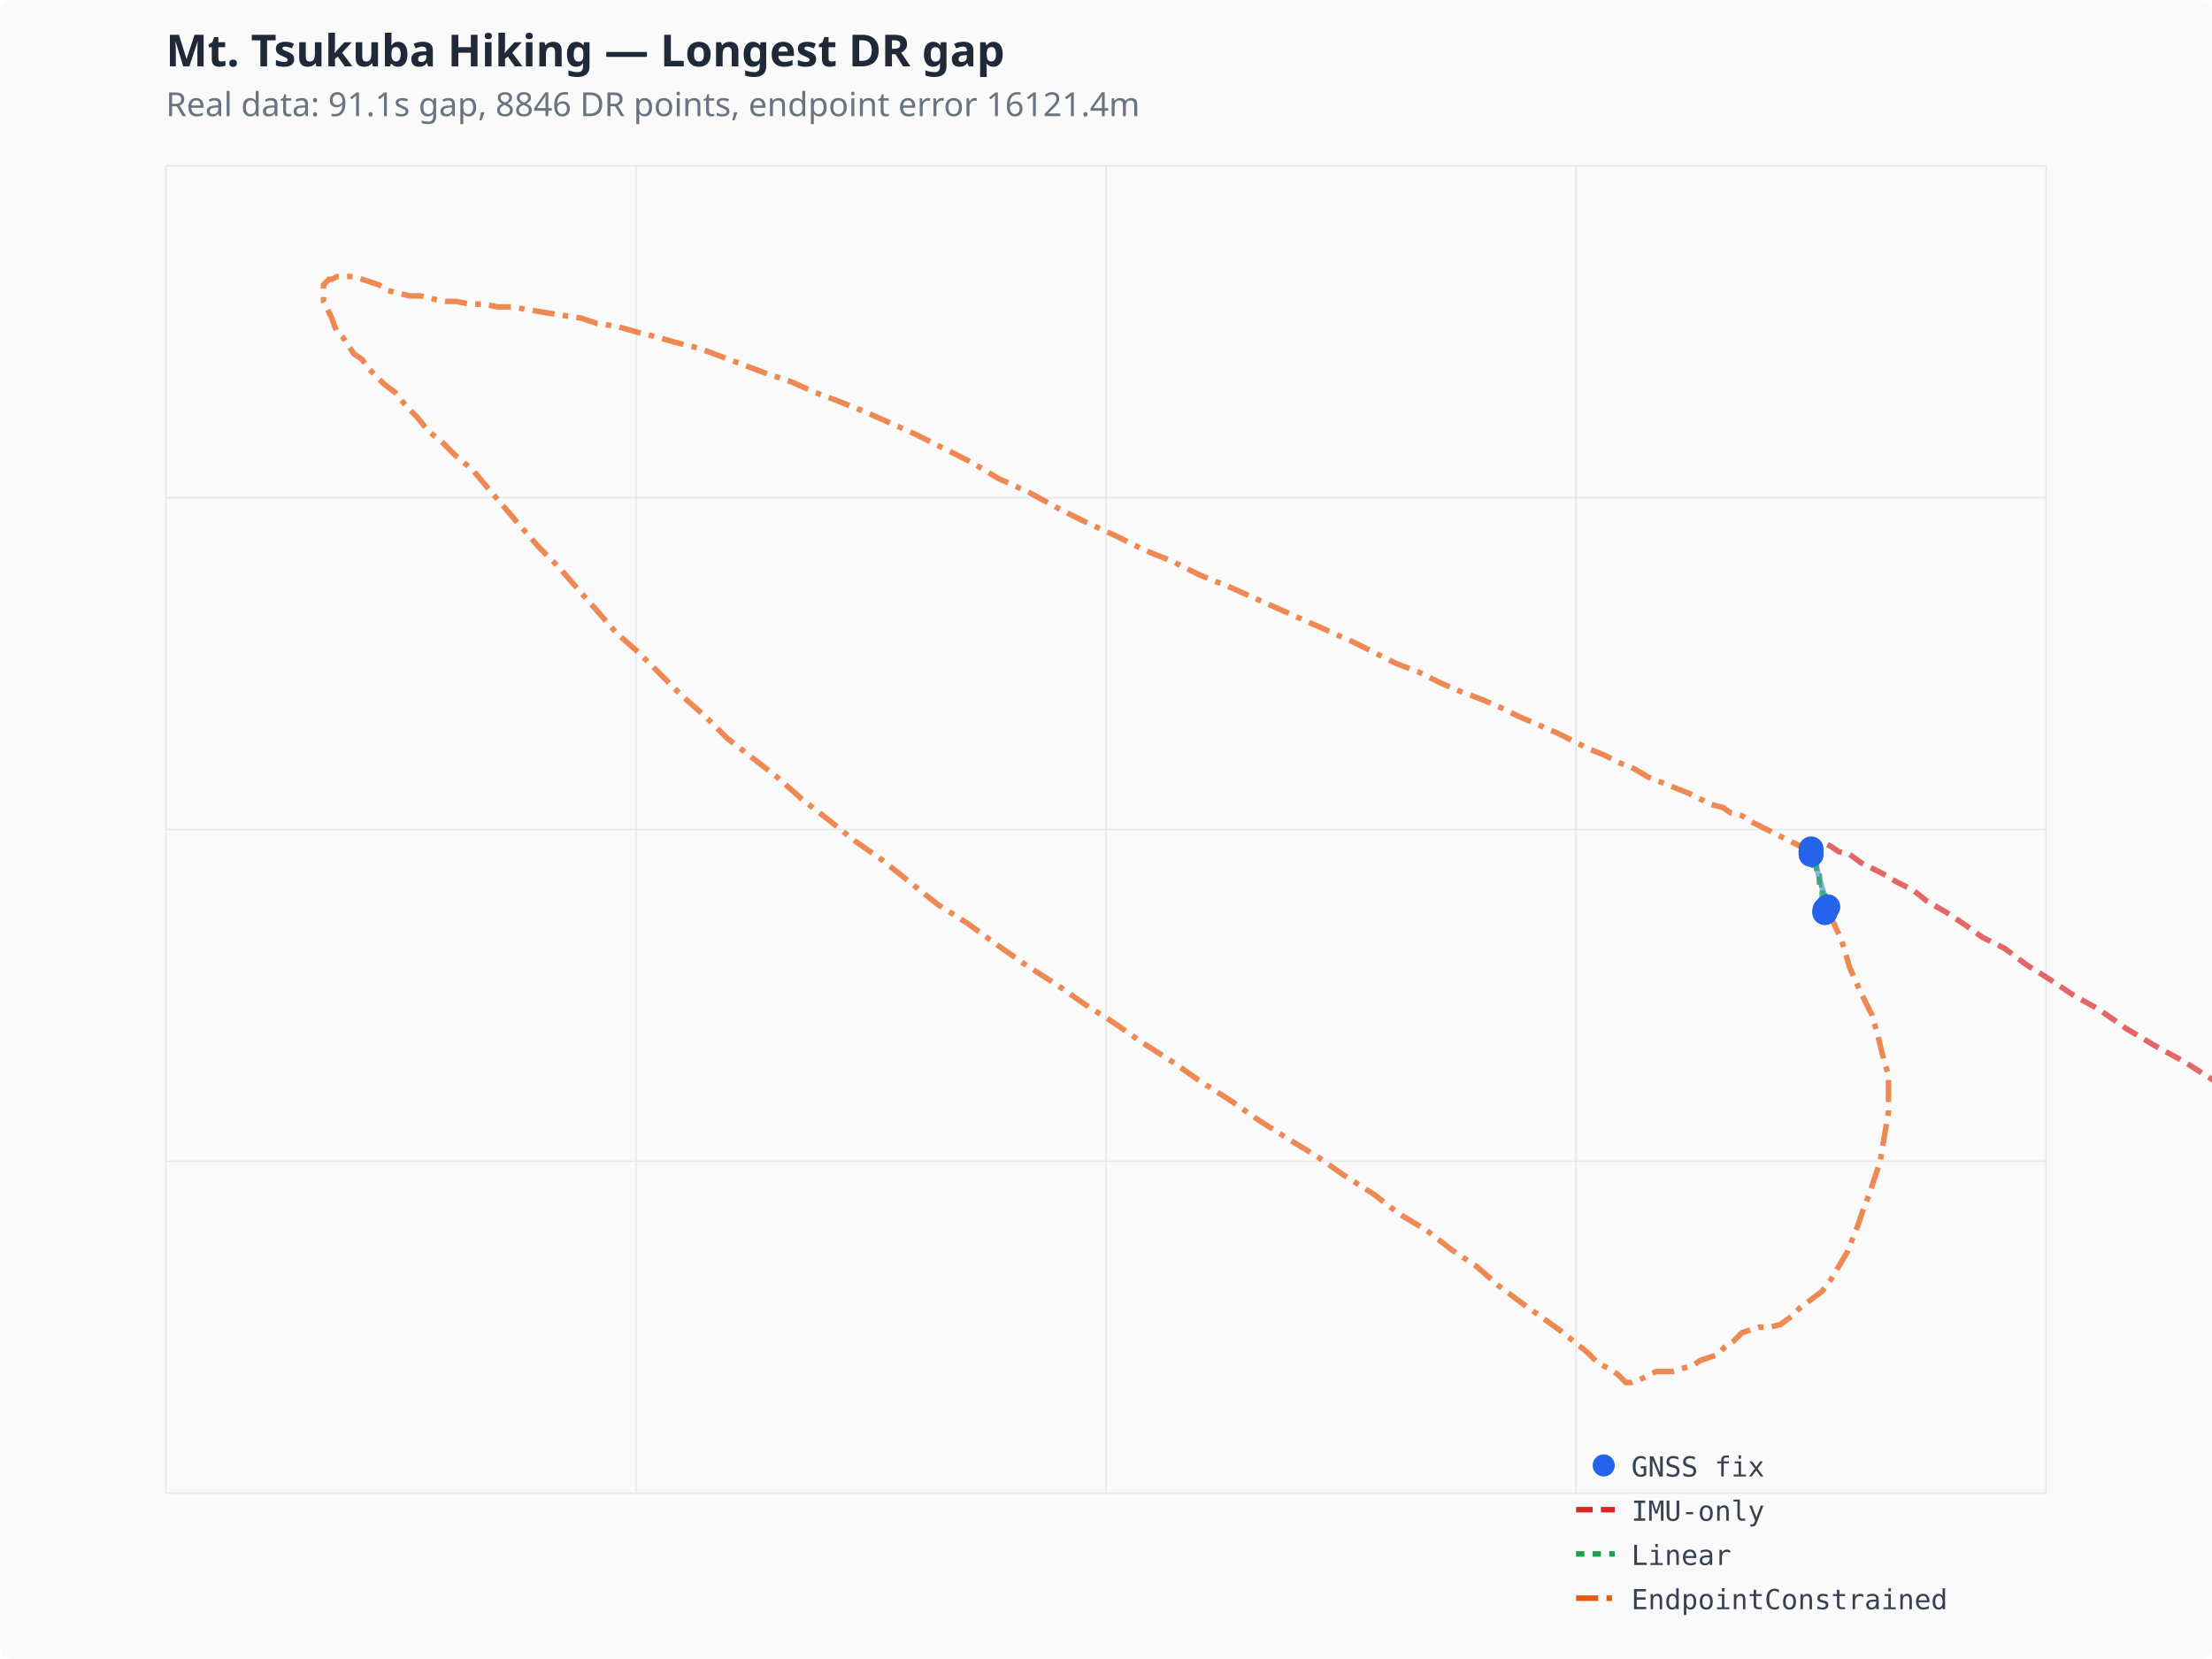
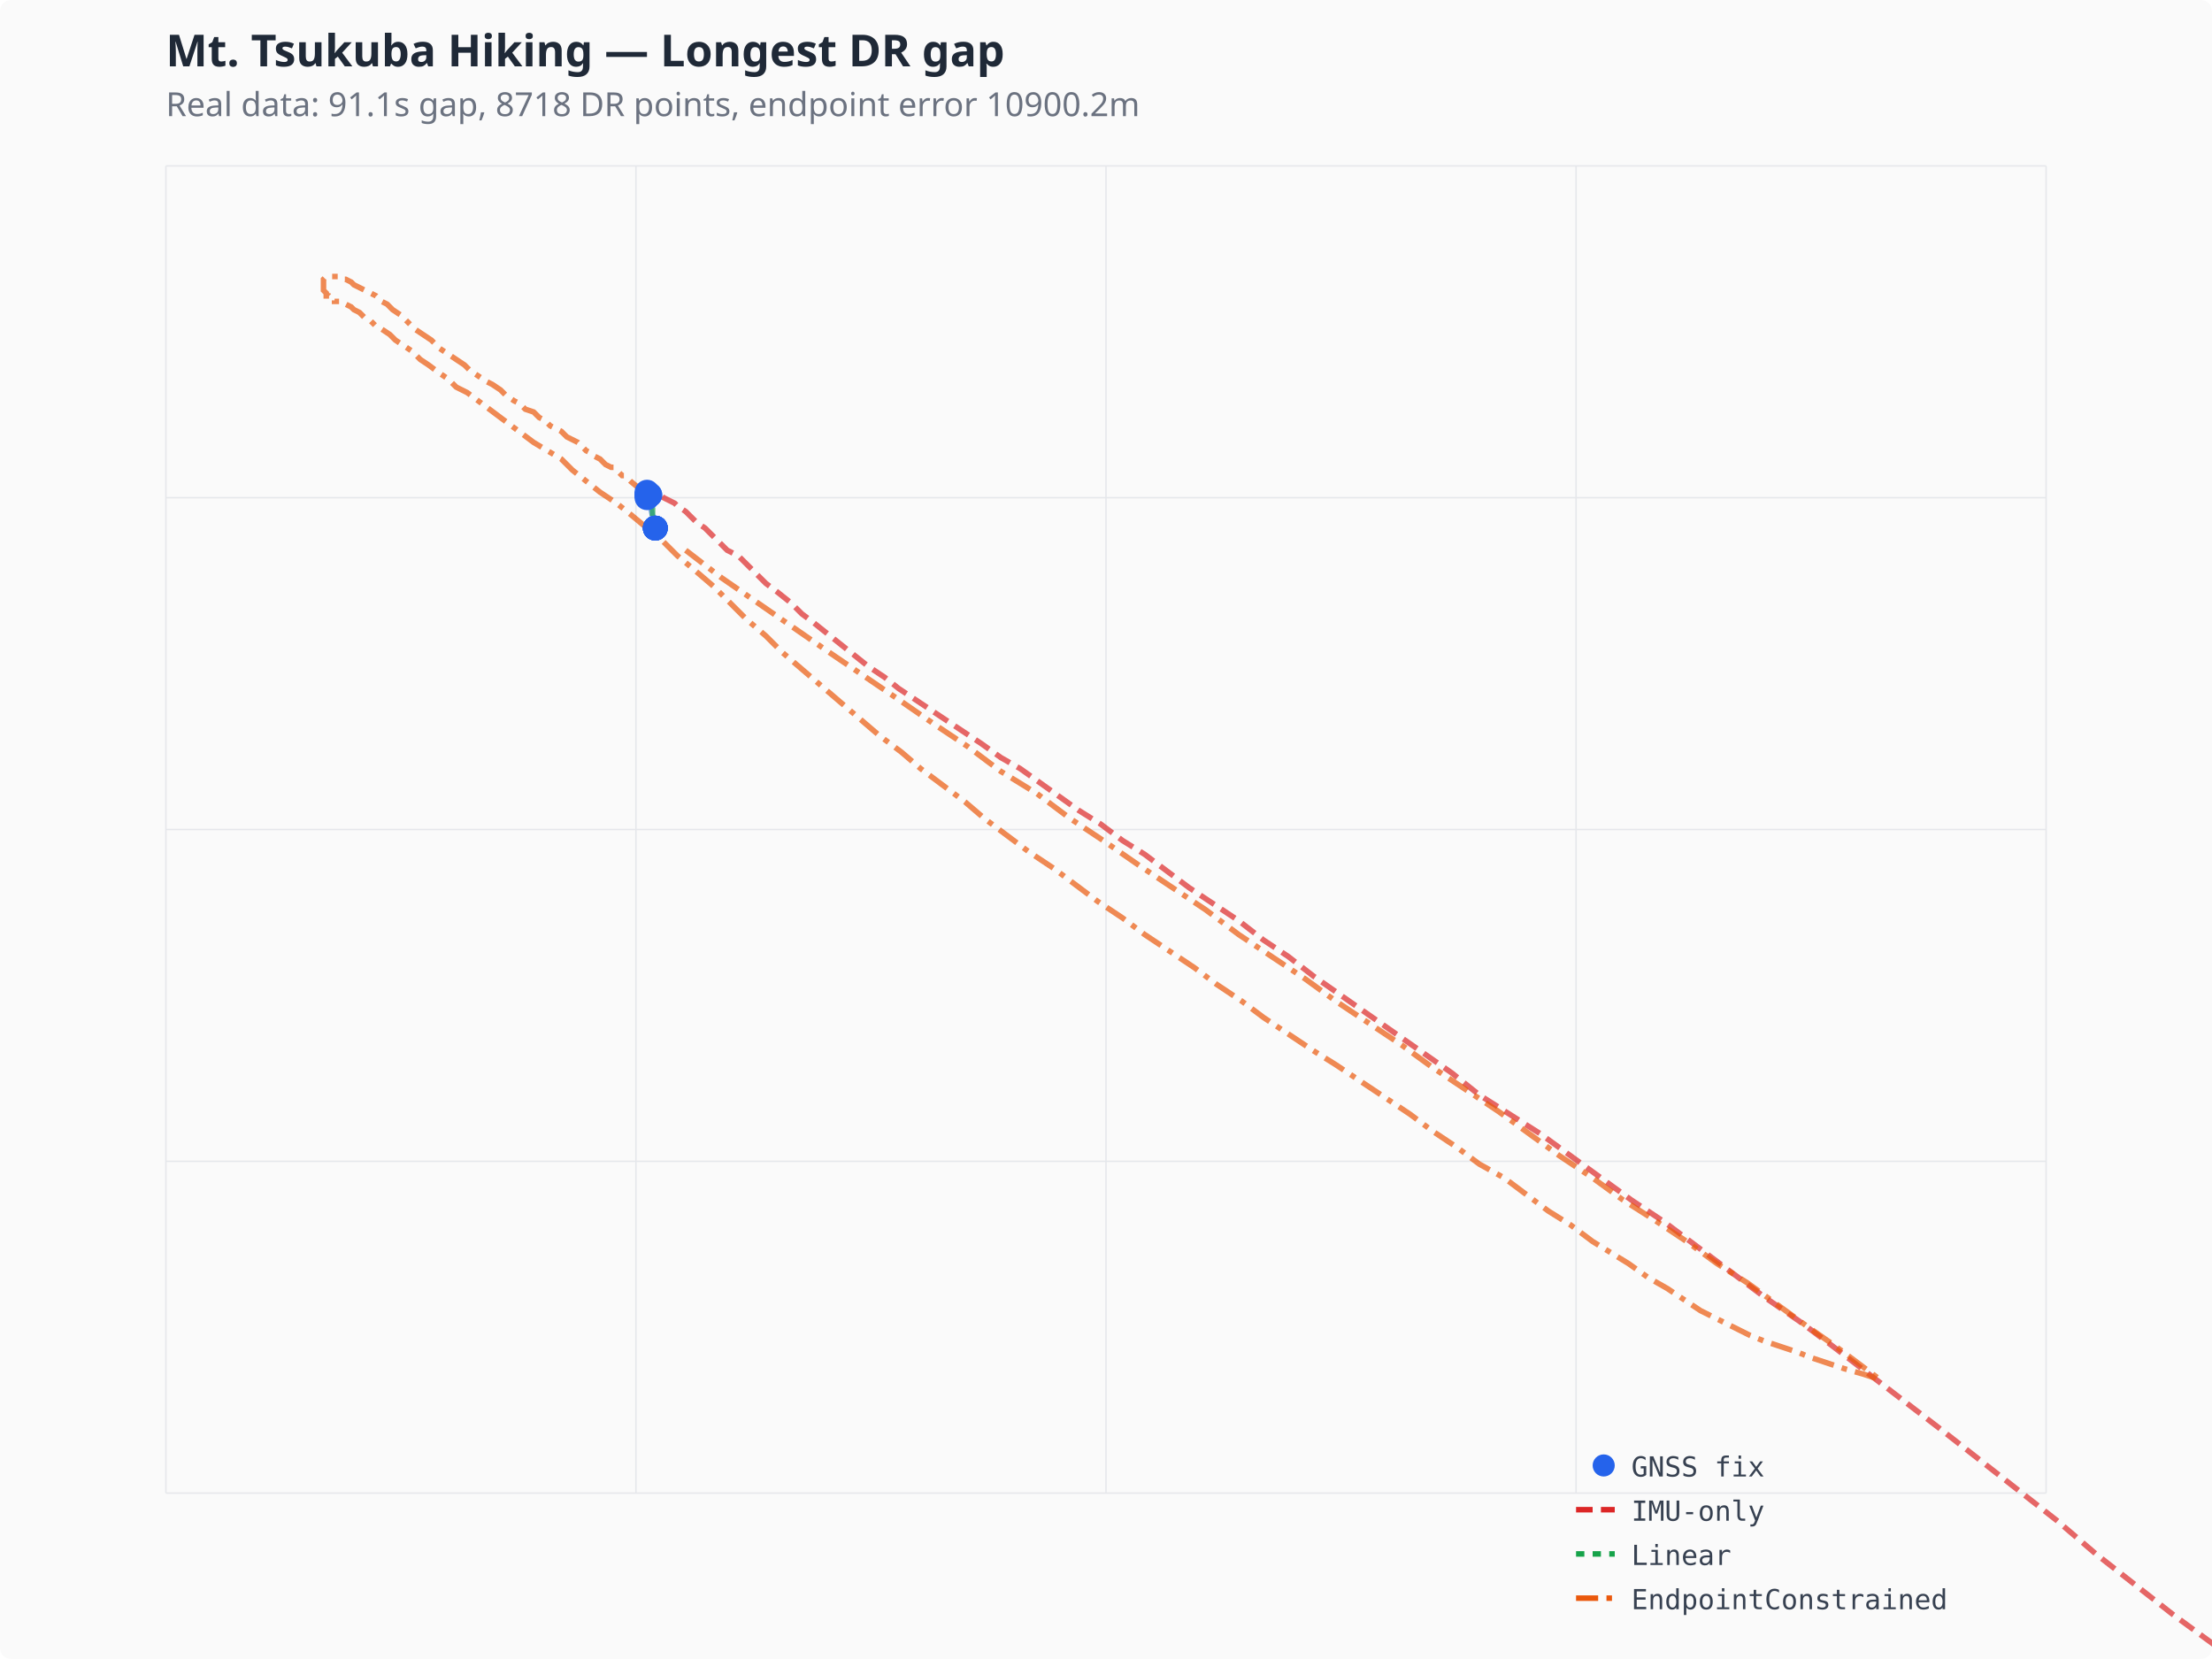
<svg xmlns="http://www.w3.org/2000/svg" viewBox="0 0 800 600" width="800" height="600">
  <style>
  .title { font: bold 16px sans-serif; fill: #1f2937; }
  .desc { font: 12px sans-serif; fill: #6b7280; }
  .label { font: 10px monospace; fill: #374151; }
  .grid { stroke: #e5e7eb; stroke-width: 0.5; }
</style>
  <rect width="800" height="600" fill="#fafafa" rx="4" />
  <text x="60" y="24" class="title">Mt. Tsukuba Hiking — Longest DR gap</text>
-   <text x="60" y="42" class="desc">Real data: 91.1s gap, 8846 DR points, endpoint error 16121.4m</text>
+   <text x="60" y="42" class="desc">Real data: 91.1s gap, 8718 DR points, endpoint error 10900.2m</text>
  <line x1="60" y1="60.0" x2="740.0" y2="60.0" class="grid" />
  <line x1="60.0" y1="60" x2="60.0" y2="540.0" class="grid" />
  <line x1="60" y1="180.0" x2="740.0" y2="180.0" class="grid" />
  <line x1="230.0" y1="60" x2="230.0" y2="540.0" class="grid" />
  <line x1="60" y1="300.0" x2="740.0" y2="300.0" class="grid" />
  <line x1="400.0" y1="60" x2="400.0" y2="540.0" class="grid" />
  <line x1="60" y1="420.0" x2="740.0" y2="420.0" class="grid" />
  <line x1="570.0" y1="60" x2="570.0" y2="540.0" class="grid" />
  <line x1="60" y1="540.0" x2="740.0" y2="540.0" class="grid" />
  <line x1="740.0" y1="60" x2="740.0" y2="540.0" class="grid" />
-   <path d="M655,309 L655,309 L655,308 L655,308 L655,308 L655,307 L661,328 L661,328 L660,329 L660,330 L660,330 L660,330 " fill="none" stroke="#2563eb" stroke-width="2" opacity="0.5" />
-   <path d="M655,308 L655,307 L655,307 L655,307 L655,307 L655,307 L655,307 L655,307 L655,307 L655,307 L655,307 L655,307 L655,307 L655,307 L655,307 L655,307 L655,307 L655,307 L655,307 L655,307 L655,307 L655,307 L655,307 L655,307 L655,307 L655,307 L655,307 L655,307 L655,307 L655,307 L655,307 L655,307 L655,307 L655,307 L655,307 L655,307 L655,306 L655,306 L655,305 L655,305 L656,305 L658,305 L660,305 L662,306 L665,308 L669,309 L673,312 L677,314 L681,316 L686,319 L692,322 L697,326 L704,330 L710,334 L717,339 L725,343 L733,349 L741,354 L750,360 L759,365 L769,372 L779,378 L790,384 L801,391 L813,398 L825,406 L837,413 L850,420 L863,427 L876,434 L890,441 L905,448 L919,455 L935,462 L950,469 L967,477 L983,485 L1001,494 L1018,503 L1036,513 L1055,522 L1074,532 L1094,542 L1114,553 L1135,563 L1156,574 L1178,585 L1200,597 L1222,609 L1245,621 L1269,633 L1293,646 L1317,658 L1341,671 L1367,684 L1392,697 L1418,710 L1445,724 L1472,738 L1500,752 L1528,767 L1556,782 L1585,798 L1615,814 L1645,830 L1676,847 L1707,864 L1739,882 L1771,901 L1804,920 L1837,940 L1871,960 L1905,980 L1939,1000 L1974,1020 L2010,1040 L2045,1060 L2081,1080 L2118,1100 L2155,1120 L2193,1140 L2230,1160 L2269,1181 L2308,1202 L2347,1223 L2387,1244 L2427,1265 L2468,1286 L2509,1307 L2550,1328 L2591,1348 L2633,1369 L2674,1390 L2716,1412 L2758,1433 L2800,1454 L2843,1475 L2886,1497 L2929,1518 L2972,1540 L3015,1561 L3058,1583 L3101,1604 L3144,1626 L3187,1648 L3230,1670 L3273,1691 L3315,1713 L3357,1734 L3398,1754 L3438,1774 L3479,1794 L3518,1813 L3558,1832 L3596,1850 L3634,1868 L3672,1885 L3711,1902 L3749,1917 L3787,1934 L3826,1950 L3866,1966 L3906,1982 L3946,1998 L3987,2015 L4029,2032 L4071,2048 L4113,2064 L4155,2080 L4197,2096 L4239,2112 L4282,2127 L4324,2142 L4368,2159 L4411,2176 L4455,2194 L4500,2211 L4544,2227 L4589,2242 L4634,2258 L4679,2273 L4724,2288 L4769,2302 L4814,2316 L4859,2330 L4904,2343 L4948,2357 L4993,2371 L5039,2385 L5084,2399 L5129,2412 L5174,2426 L5218,2439 L5263,2453 L5307,2467 L5350,2480 L5393,2492 L5436,2505 L5478,2517 L5519,2529 L5561,2539 L5603,2549 " fill="none" stroke="#dc2626" stroke-width="2" opacity="0.7" stroke-dasharray="6,3" />
-   <path d="M655,308 L655,308 L655,308 L655,308 L655,308 L655,308 L655,309 L655,309 L655,309 L655,309 L655,309 L655,309 L655,309 L655,309 L655,309 L655,310 L656,310 L656,310 L656,310 L656,310 L656,310 L656,310 L656,310 L656,310 L656,310 L656,311 L656,311 L656,311 L656,311 L656,311 L656,311 L656,311 L656,311 L656,311 L656,311 L656,312 L656,312 L656,312 L656,312 L656,312 L656,312 L656,312 L656,312 L656,312 L656,312 L656,313 L656,313 L656,313 L656,313 L656,313 L656,313 L656,313 L657,313 L657,313 L657,313 L657,314 L657,314 L657,314 L657,314 L657,314 L657,314 L657,314 L657,314 L657,314 L657,314 L657,315 L657,315 L657,315 L657,315 L657,315 L657,315 L657,315 L657,315 L657,315 L657,315 L657,316 L657,316 L657,316 L657,316 L657,316 L657,316 L657,316 L657,316 L657,316 L657,316 L657,317 L657,317 L657,317 L658,317 L658,317 L658,317 L658,317 L658,317 L658,317 L658,317 L658,318 L658,318 L658,318 L658,318 L658,318 L658,318 L658,318 L658,318 L658,318 L658,318 L658,319 L658,319 L658,319 L658,319 L658,319 L658,319 L658,319 L658,319 L658,319 L658,319 L658,320 L658,320 L658,320 L658,320 L658,320 L658,320 L658,320 L658,320 L658,320 L659,320 L659,321 L659,321 L659,321 L659,321 L659,321 L659,321 L659,321 L659,321 L659,321 L659,321 L659,322 L659,322 L659,322 L659,322 L659,322 L659,322 L659,322 L659,322 L659,322 L659,322 L659,323 L659,323 L659,323 L659,323 L659,323 L659,323 L659,323 L659,323 L659,323 L659,323 L659,324 L659,324 L659,324 L659,324 L659,324 L660,324 L660,324 L660,324 L660,324 L660,324 L660,325 L660,325 L660,325 L660,325 L660,325 L660,325 L660,325 L660,325 L660,325 L660,325 L660,326 L660,326 L660,326 L660,326 L660,326 L660,326 L660,326 L660,326 L660,326 L660,326 L660,327 L660,327 L660,327 L660,327 L660,327 L660,327 L660,327 L660,327 L660,327 L660,327 L660,328 L661,328 L661,328 L661,328 L661,328 L661,328 L661,328 " fill="none" stroke="#16a34a" stroke-width="2" opacity="0.7" stroke-dasharray="3,3" />
-   <path d="M655,308 L633,297 L630,295 L626,294 L623,292 L619,291 L615,289 L611,287 L606,285 L601,283 L596,281 L591,278 L586,276 L580,273 L575,271 L569,268 L563,265 L556,262 L549,259 L543,256 L536,253 L528,250 L521,247 L513,243 L505,240 L497,236 L489,232 L480,228 L471,224 L462,220 L453,216 L444,212 L434,208 L424,203 L414,199 L404,194 L393,189 L383,184 L372,178 L361,173 L351,167 L341,162 L331,157 L322,153 L313,149 L303,145 L295,142 L286,138 L277,135 L269,132 L261,129 L253,126 L245,124 L238,122 L230,120 L223,118 L216,117 L210,115 L203,114 L197,113 L191,112 L185,111 L180,111 L175,110 L170,110 L165,109 L161,109 L156,108 L152,107 L148,107 L144,106 L140,105 L137,103 L134,102 L131,101 L128,100 L126,100 L124,100 L122,100 L120,101 L119,101 L118,102 L117,103 L117,105 L117,106 L117,107 L117,109 L118,111 L119,113 L120,115 L121,118 L122,120 L124,122 L126,125 L128,128 L131,130 L133,133 L136,136 L139,139 L143,142 L147,147 L151,151 L155,156 L160,160 L165,165 L171,170 L176,176 L182,183 L188,190 L195,198 L202,205 L209,213 L216,221 L223,229 L231,236 L239,244 L247,252 L255,259 L263,267 L272,274 L281,281 L290,289 L299,296 L309,304 L319,311 L329,319 L339,327 L350,334 L361,342 L371,349 L382,356 L392,363 L403,370 L413,377 L424,384 L434,391 L445,398 L455,405 L466,412 L476,418 L486,425 L497,432 L506,439 L516,445 L525,452 L534,458 L542,465 L550,471 L557,476 L564,481 L569,485 L574,489 L578,493 L582,495 L585,497 L587,499 L588,500 L590,500 L592,499 L593,499 L595,498 L597,497 L599,496 L602,496 L605,496 L608,495 L612,494 L615,492 L618,491 L621,490 L624,487 L627,485 L630,482 L633,481 L636,480 L640,480 L644,479 L648,476 L651,473 L655,470 L659,467 L662,463 L665,458 L668,453 L670,448 L672,443 L674,437 L676,432 L678,426 L680,420 L681,414 L682,408 L683,402 L683,396 L683,389 L681,382 L679,374 L677,367 L673,359 L669,350 L666,340 L661,329 " fill="none" stroke="#ea580c" stroke-width="2" opacity="0.7" stroke-dasharray="8,3,2,3" />
-   <circle cx="655" cy="309" r="4" fill="#2563eb" stroke="#2563eb" />
-   <circle cx="655" cy="309" r="4" fill="#2563eb" stroke="#2563eb" />
-   <circle cx="655" cy="308" r="4" fill="#2563eb" stroke="#2563eb" />
-   <circle cx="655" cy="308" r="4" fill="#2563eb" stroke="#2563eb" />
-   <circle cx="655" cy="308" r="4" fill="#2563eb" stroke="#2563eb" />
-   <circle cx="655" cy="307" r="4" fill="#2563eb" stroke="#2563eb" />
-   <circle cx="661" cy="328" r="4" fill="#2563eb" stroke="#2563eb" />
-   <circle cx="661" cy="328" r="4" fill="#2563eb" stroke="#2563eb" />
-   <circle cx="660" cy="329" r="4" fill="#2563eb" stroke="#2563eb" />
-   <circle cx="660" cy="330" r="4" fill="#2563eb" stroke="#2563eb" />
-   <circle cx="660" cy="330" r="4" fill="#2563eb" stroke="#2563eb" />
-   <circle cx="660" cy="330" r="4" fill="#2563eb" stroke="#2563eb" />
+   <path d="M234,180 L234,179 L235,179 L235,179 L234,179 L234,178 L237,191 L237,191 L237,191 L237,191 L237,191 L237,191 " fill="none" stroke="#2563eb" stroke-width="2" opacity="0.5" />
+   <path d="M235,179 L234,178 L234,178 L234,178 L234,178 L234,178 L234,178 L234,178 L234,178 L234,178 L234,178 L234,178 L234,178 L234,178 L234,178 L234,178 L234,178 L234,178 L234,178 L234,178 L234,178 L234,178 L234,178 L234,178 L234,178 L234,178 L234,178 L234,178 L234,178 L234,178 L234,178 L234,178 L234,178 L234,178 L234,178 L234,178 L234,178 L234,178 L234,178 L234,177 L235,177 L235,177 L236,177 L237,177 L238,178 L239,179 L240,180 L242,181 L244,182 L245,183 L248,185 L250,187 L252,189 L255,191 L257,193 L260,196 L263,199 L267,201 L270,204 L274,208 L277,211 L281,214 L286,218 L290,222 L294,225 L299,229 L304,233 L309,237 L314,241 L320,245 L325,249 L331,253 L337,257 L343,261 L349,265 L355,269 L362,274 L369,278 L376,283 L383,288 L390,293 L398,298 L406,304 L414,309 L422,315 L430,321 L439,327 L448,333 L457,340 L466,346 L475,353 L485,360 L495,367 L505,374 L515,381 L525,388 L535,396 L546,403 L557,410 L568,418 L579,426 L590,434 L602,442 L614,451 L626,460 L638,469 L651,478 L663,487 L676,497 L689,507 L702,517 L716,528 L730,539 L744,550 L758,562 L772,573 L786,584 L801,595 L816,607 L830,618 L846,629 L861,641 L876,652 L892,664 L908,675 L924,687 L940,699 L956,711 L973,723 L989,734 L1006,746 L1023,758 L1041,770 L1058,782 L1075,794 L1092,806 L1110,818 L1127,830 L1145,842 L1162,854 L1180,866 L1198,878 L1216,890 L1234,902 L1252,915 L1270,927 L1288,939 L1305,951 L1323,964 L1341,976 L1359,988 L1376,1000 L1406,1021 L1423,1032 L1440,1044 L1456,1054 L1473,1065 L1489,1075 L1504,1085 L1520,1095 L1536,1104 L1552,1113 L1568,1123 L1584,1132 L1601,1141 L1618,1150 L1634,1159 L1651,1169 L1660,1174 L1660,1174 L1660,1174 L1660,1174 L1660,1174 L1660,1174 L1660,1174 L1660,1174 L1660,1174 L1660,1174 L1660,1174 L1660,1174 L1660,1174 L1660,1174 L1660,1174 L1660,1174 L1660,1174 L1660,1174 L1660,1174 L1660,1174 L1660,1174 L1660,1174 L1660,1174 L1660,1174 L1660,1174 L1660,1174 L1660,1174 L1660,1174 L1660,1174 L1660,1174 L1660,1174 L1660,1174 L1659,1174 L1659,1173 L1659,1172 " fill="none" stroke="#dc2626" stroke-width="2" opacity="0.7" stroke-dasharray="6,3" />
+   <path d="M234,179 L235,179 L235,179 L235,179 L235,179 L235,179 L235,179 L235,179 L235,179 L235,179 L235,179 L235,179 L235,180 L235,180 L235,180 L235,180 L235,180 L235,180 L235,180 L235,180 L235,180 L235,180 L235,180 L235,180 L235,180 L235,180 L235,180 L235,180 L235,180 L235,180 L235,181 L235,181 L235,181 L235,181 L235,181 L235,181 L235,181 L235,181 L235,181 L235,181 L235,181 L235,181 L235,181 L235,181 L235,181 L235,181 L235,181 L235,182 L235,182 L235,182 L235,182 L235,182 L235,182 L235,182 L235,182 L235,182 L235,182 L235,182 L235,182 L235,182 L235,182 L235,182 L235,182 L235,182 L235,182 L235,183 L235,183 L235,183 L235,183 L235,183 L235,183 L235,183 L235,183 L235,183 L235,183 L235,183 L235,183 L235,183 L235,183 L235,183 L235,183 L235,183 L235,183 L236,184 L236,184 L236,184 L236,184 L236,184 L236,184 L236,184 L236,184 L236,184 L236,184 L236,184 L236,184 L236,184 L236,184 L236,184 L236,184 L236,184 L236,185 L236,185 L236,185 L236,185 L236,185 L236,185 L236,185 L236,185 L236,185 L236,185 L236,185 L236,185 L236,185 L236,185 L236,185 L236,185 L236,185 L236,185 L236,186 L236,186 L236,186 L236,186 L236,186 L236,186 L236,186 L236,186 L236,186 L236,186 L236,186 L236,186 L236,186 L236,186 L236,186 L236,186 L236,186 L236,187 L236,187 L236,187 L236,187 L236,187 L236,187 L236,187 L236,187 L236,187 L236,187 L236,187 L236,187 L236,187 L236,187 L236,187 L236,187 L236,187 L236,188 L236,188 L236,188 L236,188 L236,188 L236,188 L236,188 L236,188 L236,188 L236,188 L236,188 L236,188 L236,188 L236,188 L236,188 L236,188 L237,188 L237,189 L237,189 L237,189 L237,189 L237,189 L237,189 L237,189 L237,189 L237,189 L237,189 L237,189 L237,189 L237,189 L237,189 L237,189 L237,189 L237,189 L237,190 L237,190 L237,190 L237,190 L237,190 L237,190 L237,190 L237,190 L237,190 L237,190 L237,190 L237,190 L237,190 L237,190 L237,190 L237,190 L237,190 " fill="none" stroke="#16a34a" stroke-width="2" opacity="0.7" stroke-dasharray="3,3" />
+   <path d="M234,179 L228,174 L227,173 L226,172 L225,172 L224,171 L223,170 L222,169 L221,169 L219,168 L218,167 L217,166 L215,165 L214,164 L212,163 L210,161 L209,160 L207,159 L205,158 L203,156 L201,155 L199,154 L197,152 L195,151 L193,149 L190,148 L188,146 L186,145 L183,143 L181,141 L178,139 L176,138 L173,136 L170,134 L168,132 L165,130 L162,128 L159,126 L156,123 L153,121 L150,119 L147,116 L145,114 L142,112 L140,110 L138,109 L136,107 L134,106 L132,105 L130,104 L128,103 L127,102 L125,101 L124,101 L123,100 L121,100 L120,100 L119,100 L119,100 L118,100 L117,101 L117,101 L117,102 L117,102 L117,103 L117,104 L117,104 L117,105 L118,106 L118,107 L119,107 L120,108 L121,108 L121,109 L123,109 L124,110 L125,110 L127,111 L128,112 L130,113 L132,115 L134,116 L136,118 L138,119 L141,121 L143,123 L146,125 L149,127 L152,130 L155,132 L159,135 L162,137 L165,140 L169,142 L173,145 L177,148 L181,151 L185,154 L189,157 L193,160 L198,163 L203,166 L207,170 L212,174 L217,178 L223,182 L228,186 L234,191 L239,195 L245,201 L251,206 L258,212 L264,218 L270,224 L277,230 L283,236 L290,242 L297,248 L304,254 L311,260 L318,266 L326,272 L333,278 L341,284 L349,290 L356,296 L364,302 L372,308 L381,314 L389,320 L397,326 L406,332 L414,338 L423,344 L432,350 L440,356 L449,362 L457,368 L466,374 L475,380 L483,385 L492,391 L501,397 L510,403 L518,409 L527,415 L535,421 L544,426 L552,432 L560,438 L568,443 L576,449 L589,457 L596,462 L603,466 L609,470 L615,474 L621,477 L627,480 L633,483 L638,485 L644,487 L650,489 L655,491 L661,493 L667,495 L674,497 L680,499 L664,487 L654,480 L643,472 L632,464 L621,457 L610,449 L598,441 L587,434 L576,426 L564,418 L553,410 L542,402 L530,394 L518,386 L507,378 L495,370 L483,362 L472,354 L460,346 L448,338 L436,329 L424,321 L412,313 L399,304 L387,296 L375,287 L362,279 L350,270 L338,262 L325,253 L300,236 L287,227 L274,218 L261,209 L248,199 " fill="none" stroke="#ea580c" stroke-width="2" opacity="0.7" stroke-dasharray="8,3,2,3" />
+   <circle cx="234" cy="180" r="4" fill="#2563eb" stroke="#2563eb" />
+   <circle cx="234" cy="179" r="4" fill="#2563eb" stroke="#2563eb" />
+   <circle cx="235" cy="179" r="4" fill="#2563eb" stroke="#2563eb" />
+   <circle cx="235" cy="179" r="4" fill="#2563eb" stroke="#2563eb" />
+   <circle cx="234" cy="179" r="4" fill="#2563eb" stroke="#2563eb" />
+   <circle cx="234" cy="178" r="4" fill="#2563eb" stroke="#2563eb" />
+   <circle cx="237" cy="191" r="4" fill="#2563eb" stroke="#2563eb" />
+   <circle cx="237" cy="191" r="4" fill="#2563eb" stroke="#2563eb" />
+   <circle cx="237" cy="191" r="4" fill="#2563eb" stroke="#2563eb" />
+   <circle cx="237" cy="191" r="4" fill="#2563eb" stroke="#2563eb" />
+   <circle cx="237" cy="191" r="4" fill="#2563eb" stroke="#2563eb" />
+   <circle cx="237" cy="191" r="4" fill="#2563eb" stroke="#2563eb" />
  <circle cx="580" cy="530" r="4" fill="#2563eb" />
  <text x="590.0" y="534.0" class="label">GNSS fix</text>
  <line x1="570.0" y1="546" x2="584.0" y2="546" stroke="#dc2626" stroke-width="2" stroke-dasharray="6,3" />
  <text x="590.0" y="550.0" class="label">IMU-only</text>
  <line x1="570.0" y1="562" x2="584.0" y2="562" stroke="#16a34a" stroke-width="2" stroke-dasharray="3,3" />
  <text x="590.0" y="566.0" class="label">Linear</text>
  <line x1="570.0" y1="578" x2="584.0" y2="578" stroke="#ea580c" stroke-width="2" stroke-dasharray="8,3,2,3" />
  <text x="590.0" y="582.0" class="label">EndpointConstrained</text>
</svg>
